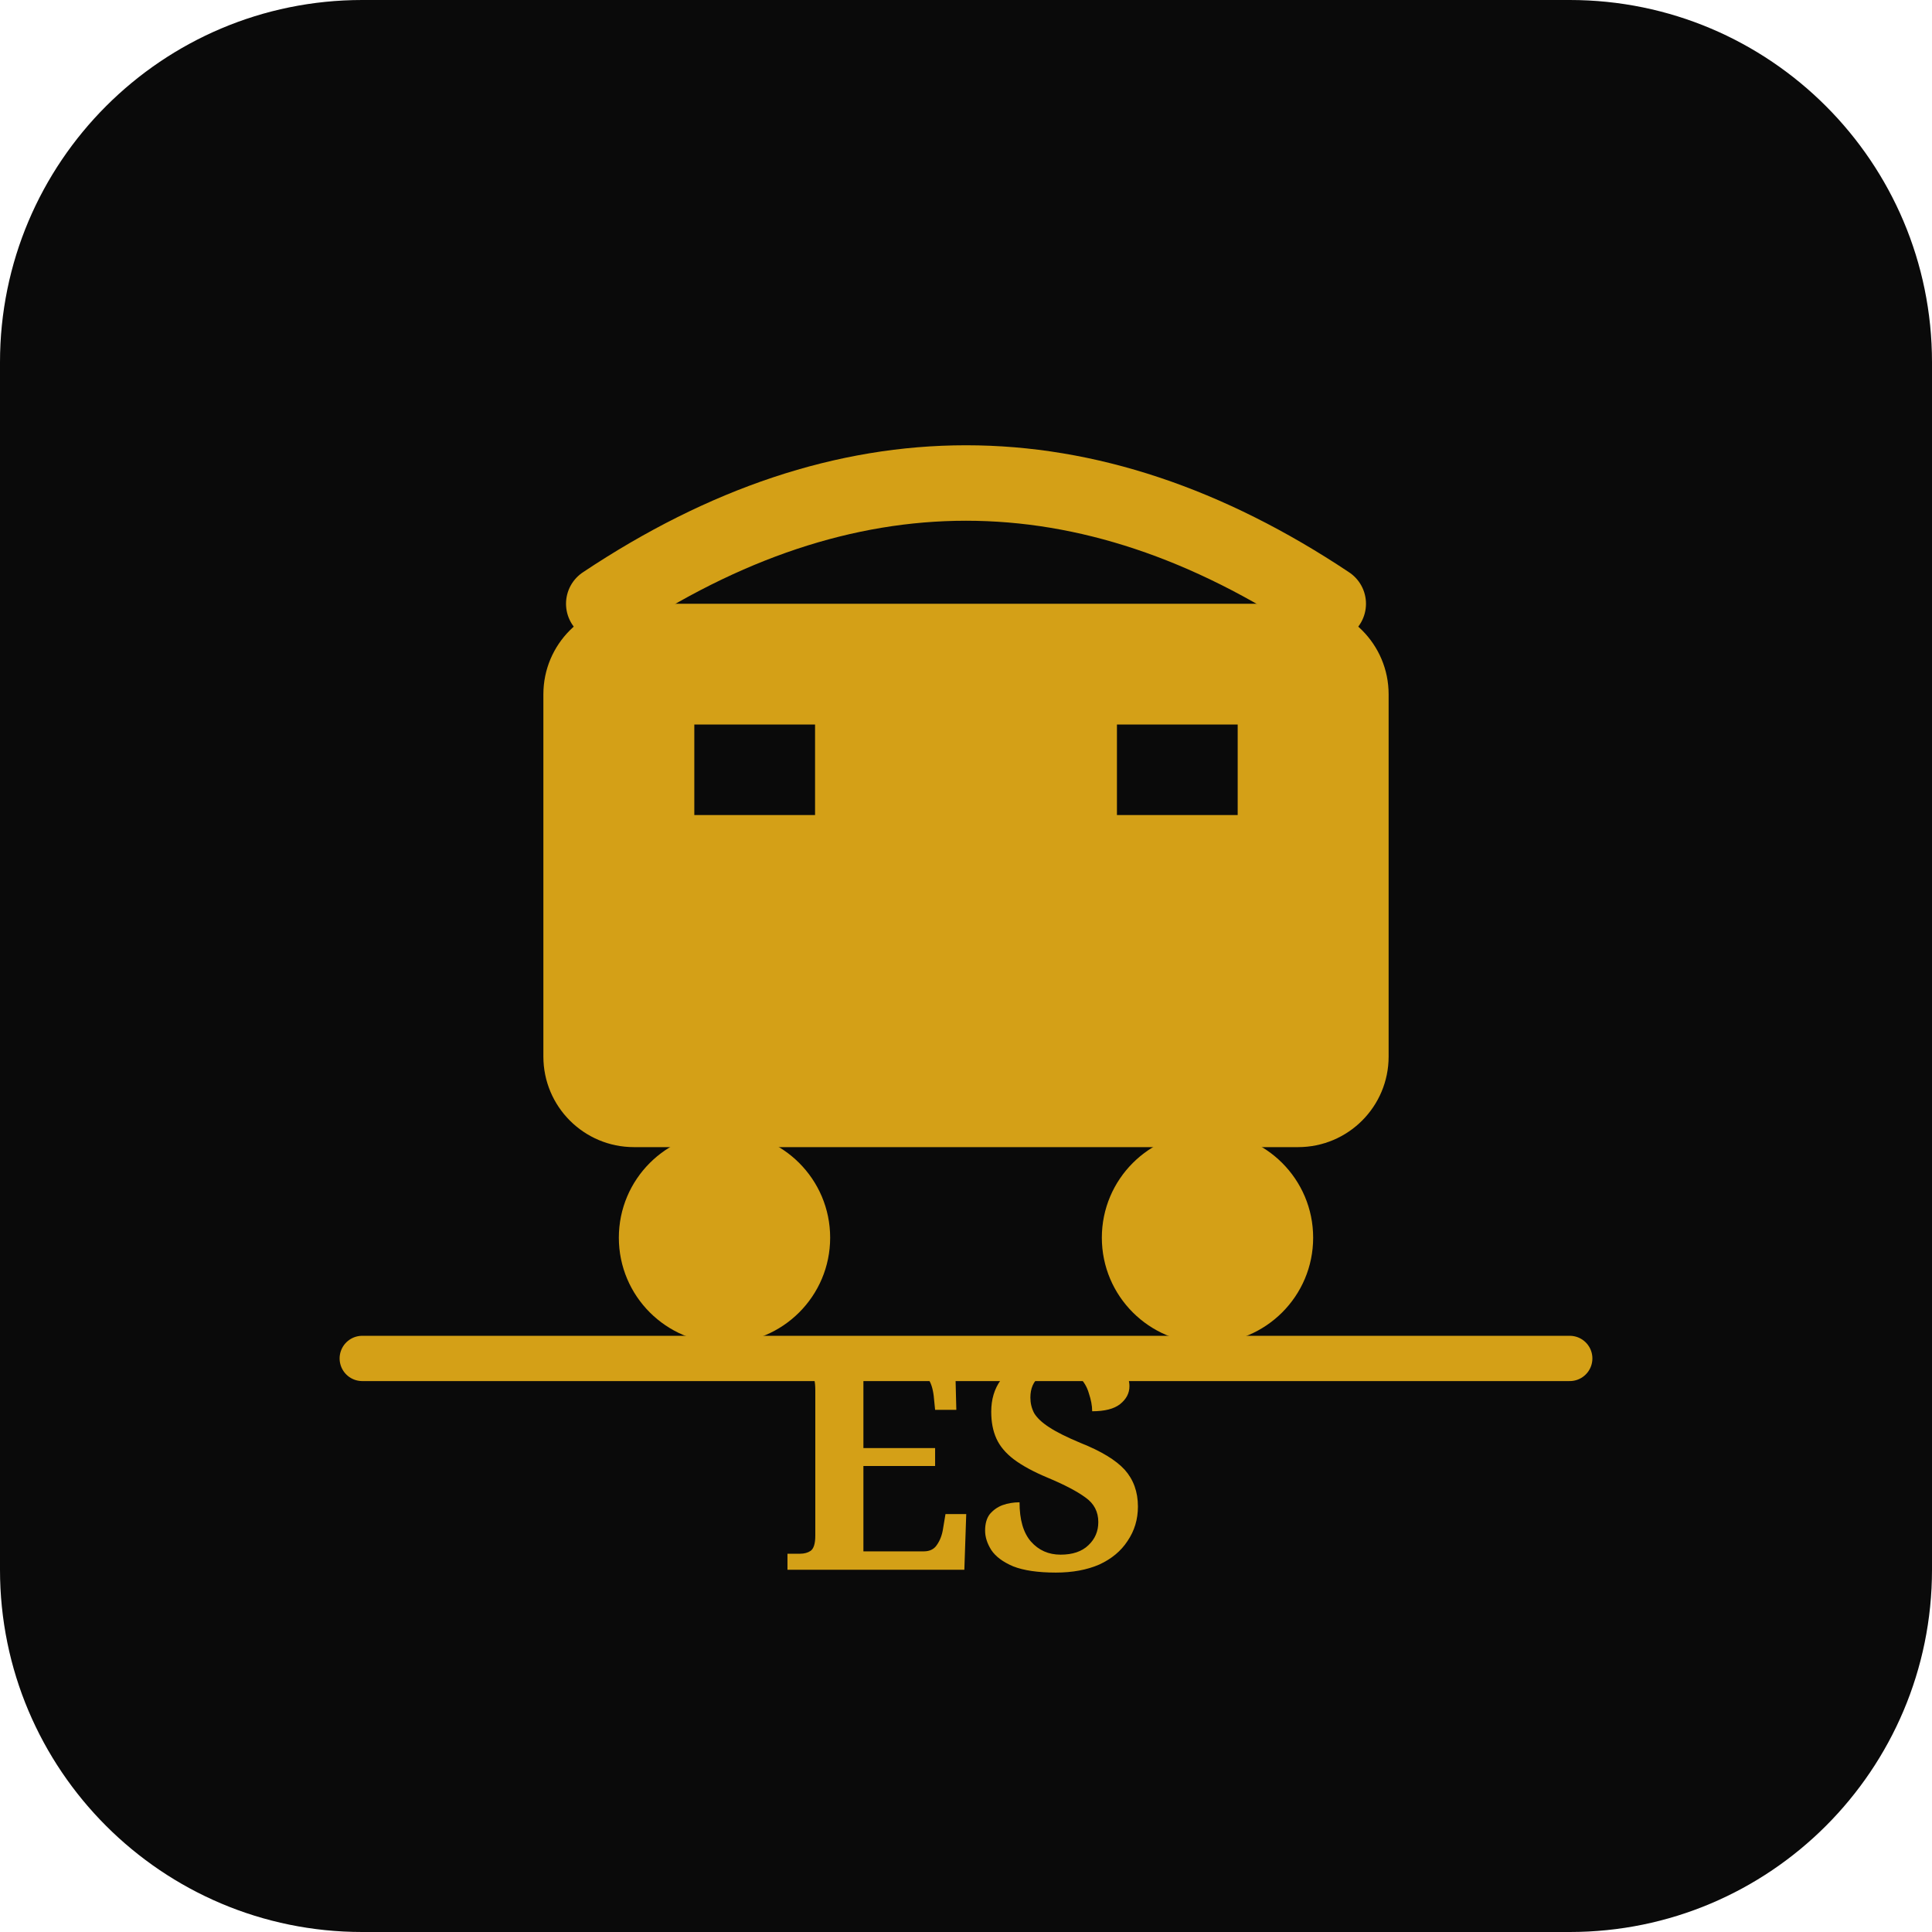
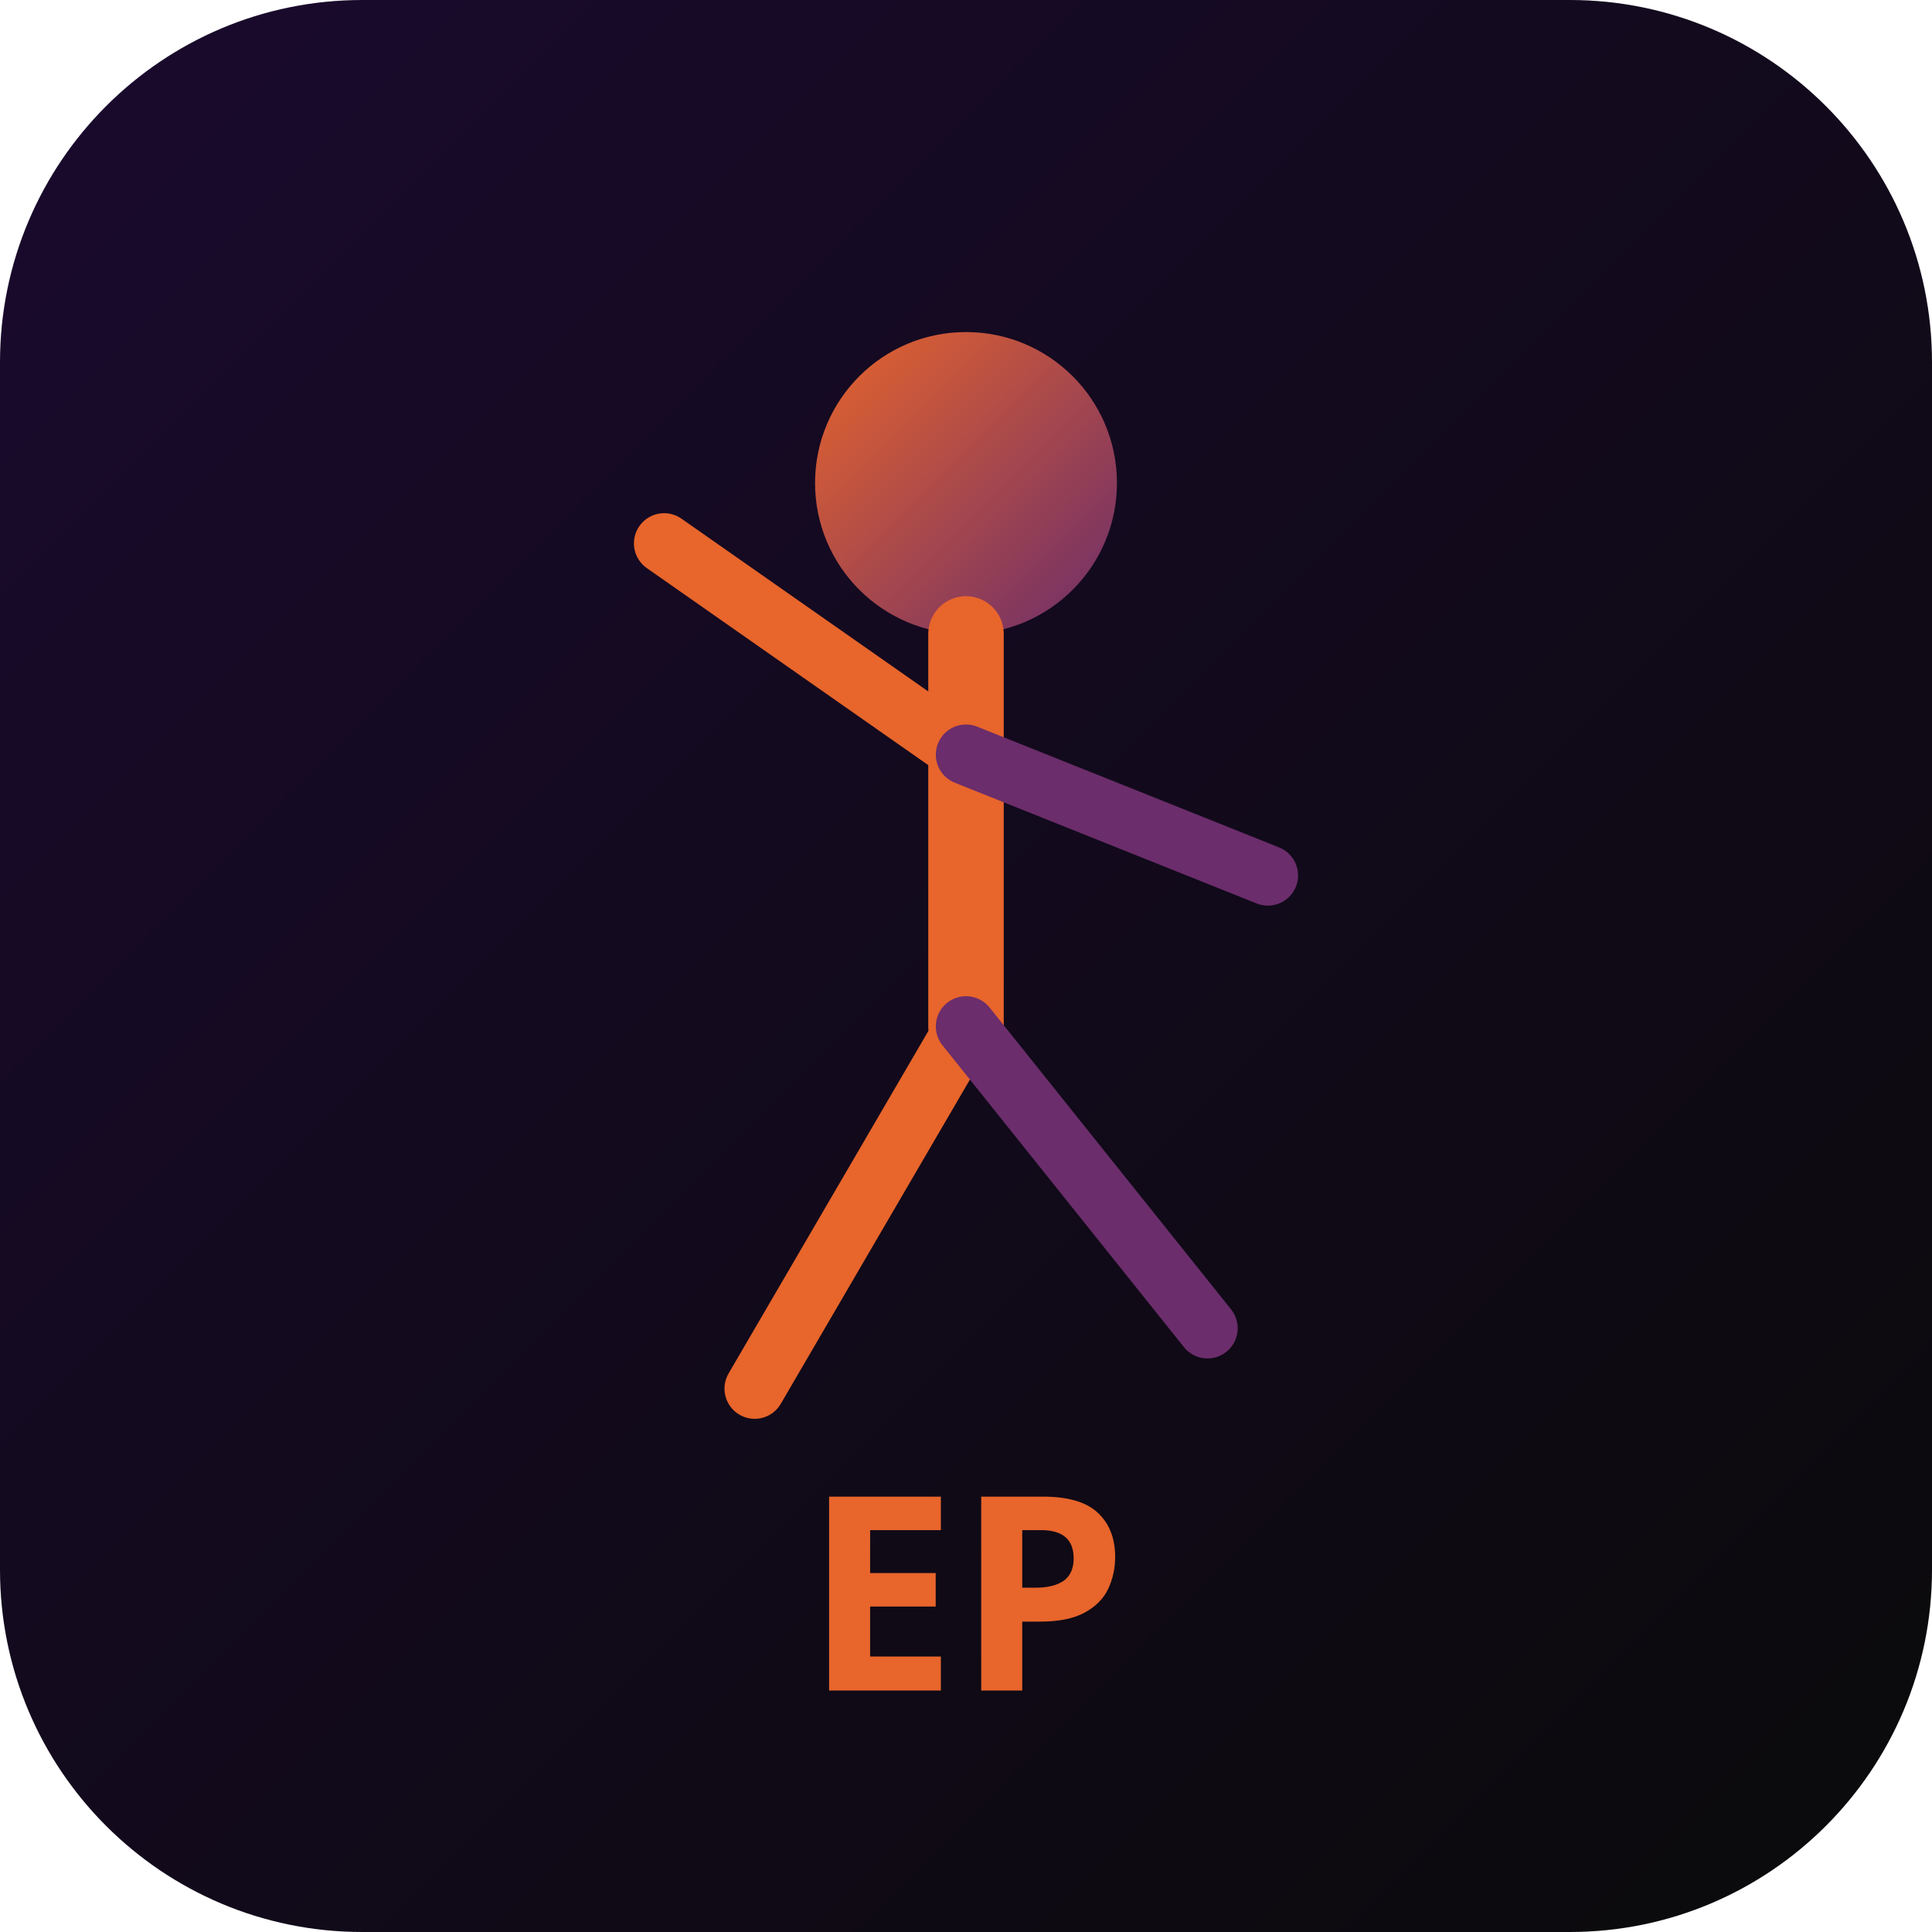
<svg xmlns="http://www.w3.org/2000/svg" viewBox="0 0 64 64">
-   <rect width="64" height="64" rx="12" fill="#0a0a0a" />
-   <g transform="translate(32,28)" fill="none" stroke="#d4a017" stroke-width="2" stroke-linecap="round">
-     <rect x="-14" y="-8" width="28" height="18" rx="3" fill="#d4a017" stroke="none" />
-     <rect x="-10" y="-5" width="6" height="5" rx="1" fill="#0a0a0a" />
-     <rect x="4" y="-5" width="6" height="5" rx="1" fill="#0a0a0a" />
-     <path d="M-12-8 Q0-16 12-8" stroke="#d4a017" stroke-width="2.5" fill="none" />
-     <circle cx="-8" cy="13" r="3.5" fill="#d4a017" stroke="none" />
-     <circle cx="8" cy="13" r="3.5" fill="#d4a017" stroke="none" />
-     <line x1="-20" y1="17" x2="20" y2="17" stroke="#d4a017" stroke-width="1.5" />
+   <defs>
+     <linearGradient id="bg" x1="0" y1="0" x2="1" y2="1">
+       <stop offset="0%" stop-color="#1a0a2e" />
+       <stop offset="100%" stop-color="#0a0a0a" />
+     </linearGradient>
+     <linearGradient id="accent" x1="0" y1="0" x2="1" y2="1">
+       <stop offset="0%" stop-color="#E8652B" />
+       <stop offset="100%" stop-color="#6B2D6B" />
+     </linearGradient>
+   </defs>
+   <rect width="64" height="64" rx="12" fill="url(#bg)" />
+   <g transform="translate(32,30)">
+     <circle cx="0" cy="-14" r="5" fill="url(#accent)" />
+     <line x1="0" y1="-9" x2="0" y2="4" stroke="#E8652B" stroke-width="2.5" stroke-linecap="round" />
+     <line x1="0" y1="-5" x2="-10" y2="-12" stroke="#E8652B" stroke-width="2" stroke-linecap="round" />
+     <line x1="0" y1="-5" x2="10" y2="-1" stroke="#6B2D6B" stroke-width="2" stroke-linecap="round" />
+     <line x1="0" y1="4" x2="-7" y2="16" stroke="#E8652B" stroke-width="2" stroke-linecap="round" />
+     <line x1="0" y1="4" x2="8" y2="14" stroke="#6B2D6B" stroke-width="2" stroke-linecap="round" />
  </g>
-   <text x="32" y="52" text-anchor="middle" font-family="serif" font-weight="bold" font-size="10" fill="#d4a017">ES</text>
+   <text x="32" y="56" text-anchor="middle" font-family="sans-serif" font-weight="bold" font-size="9" fill="#E8652B">EP</text>
</svg>
